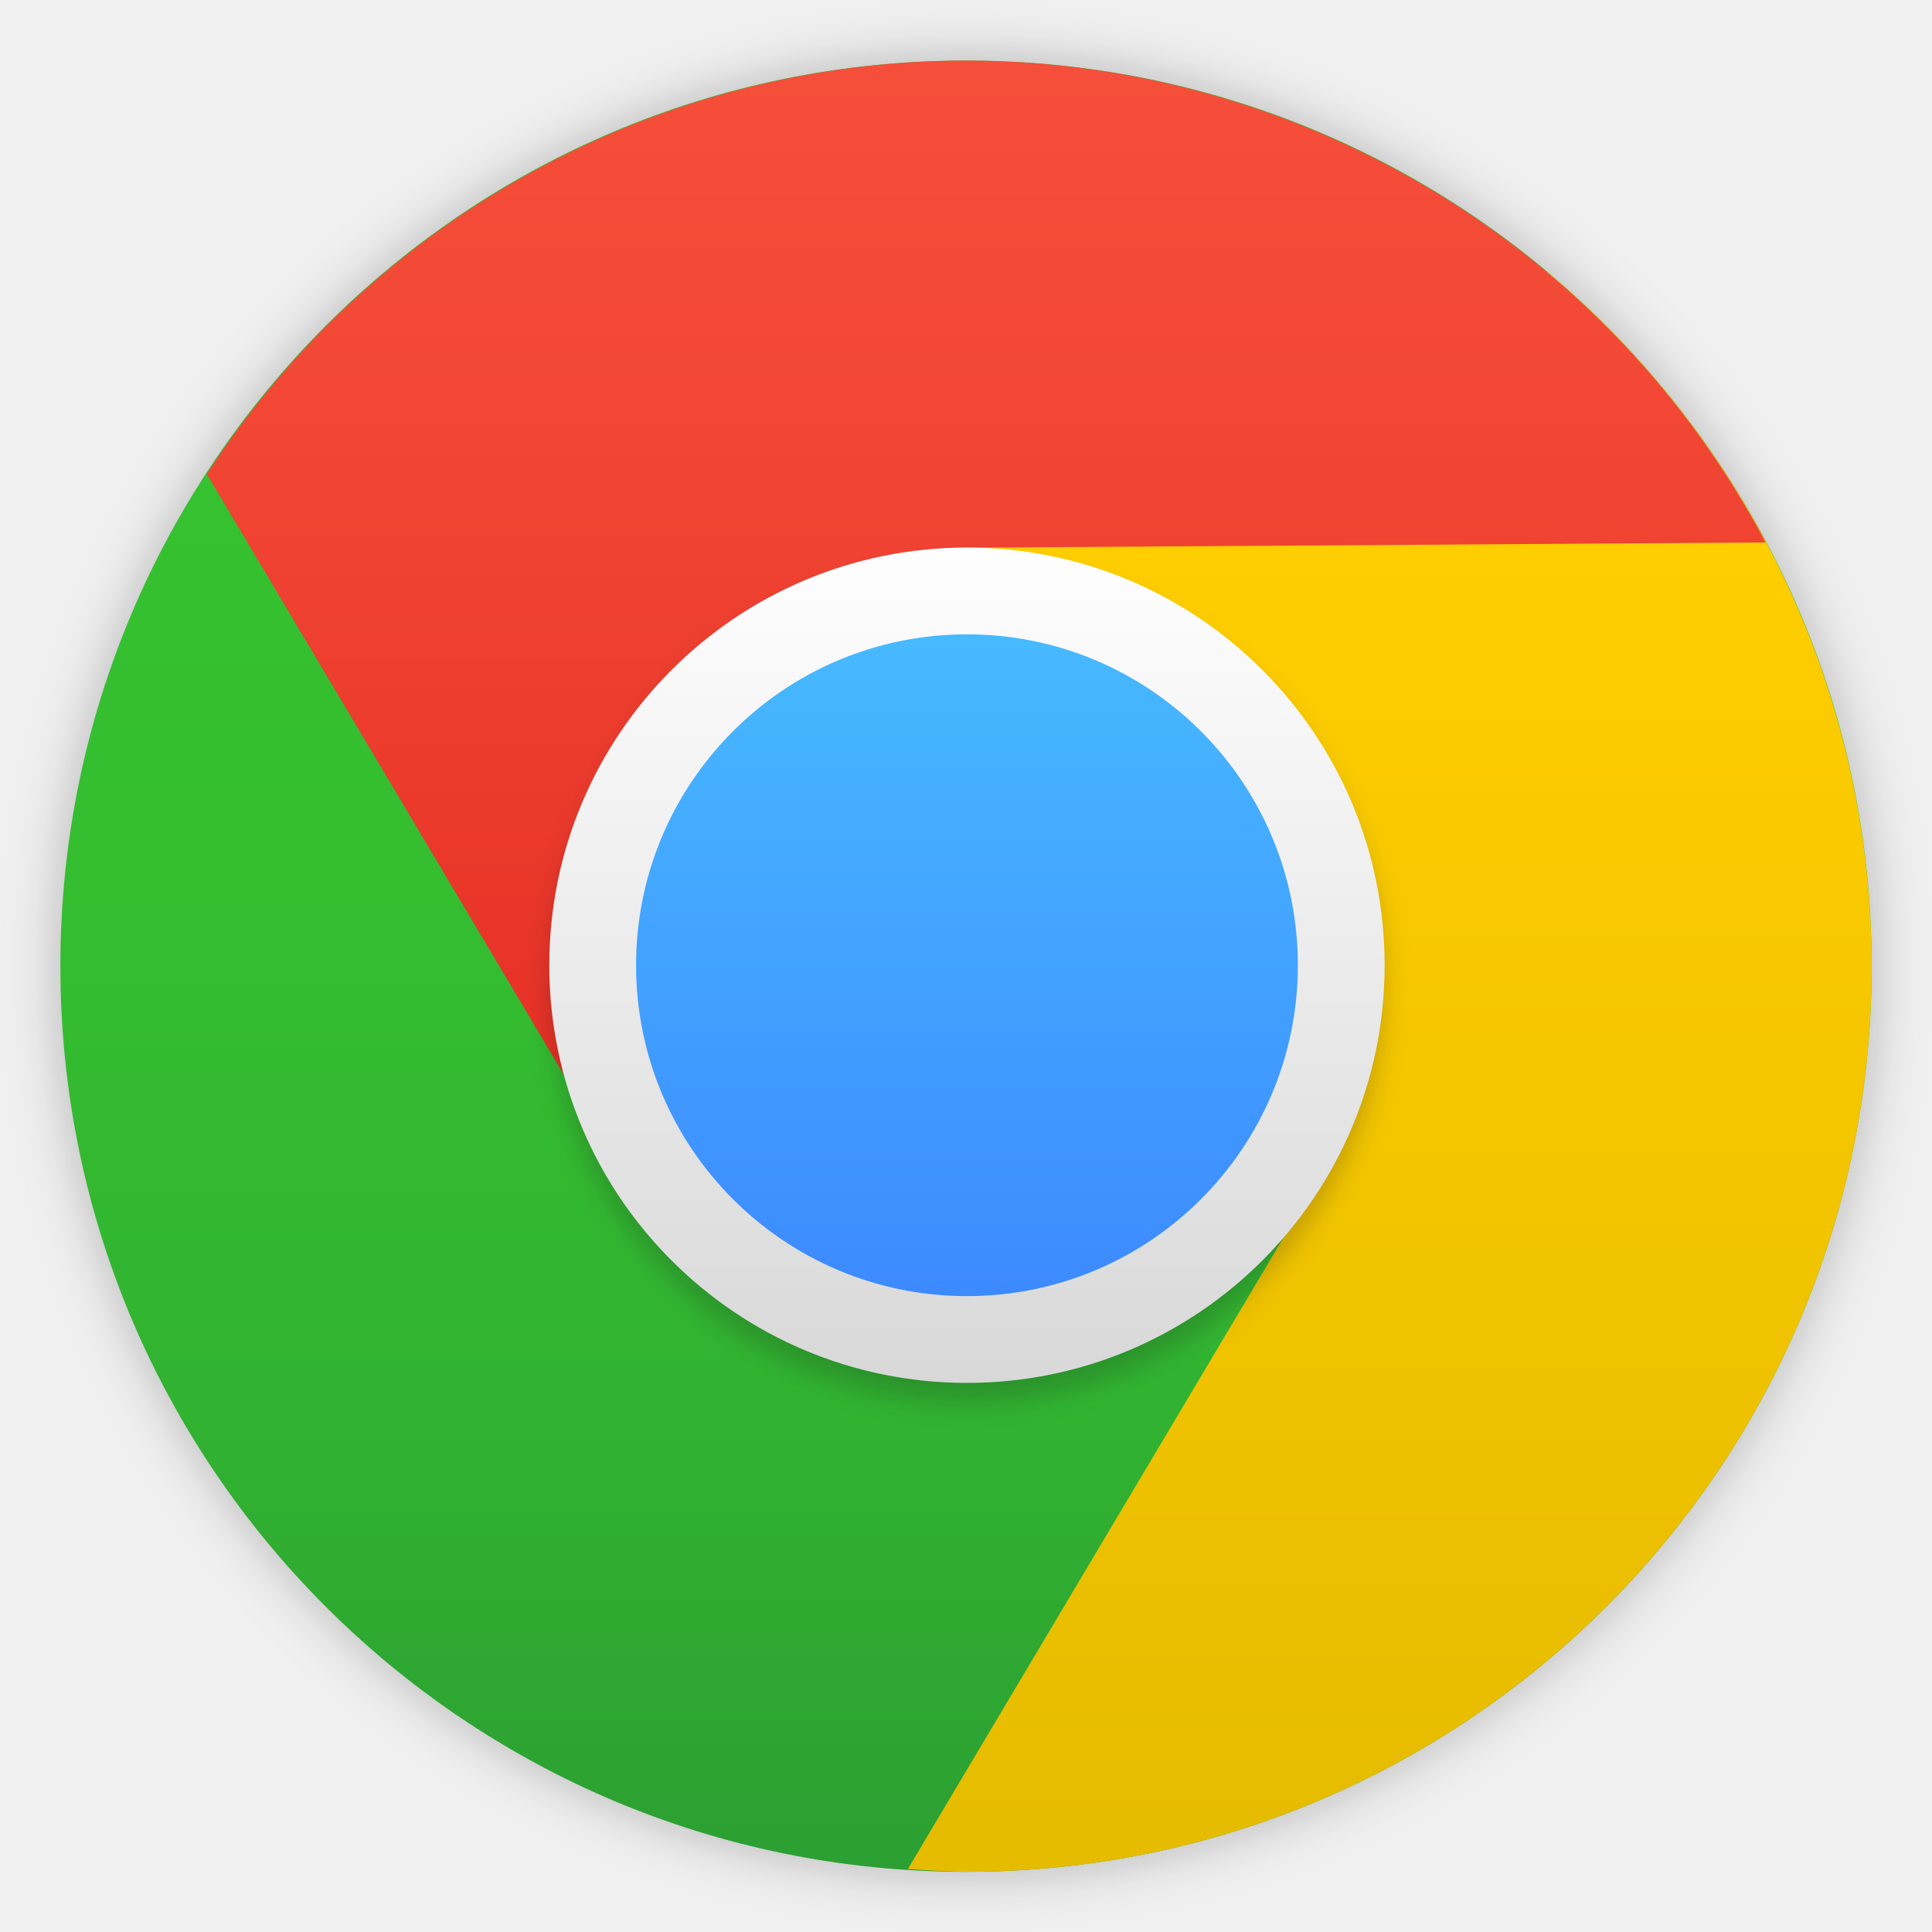
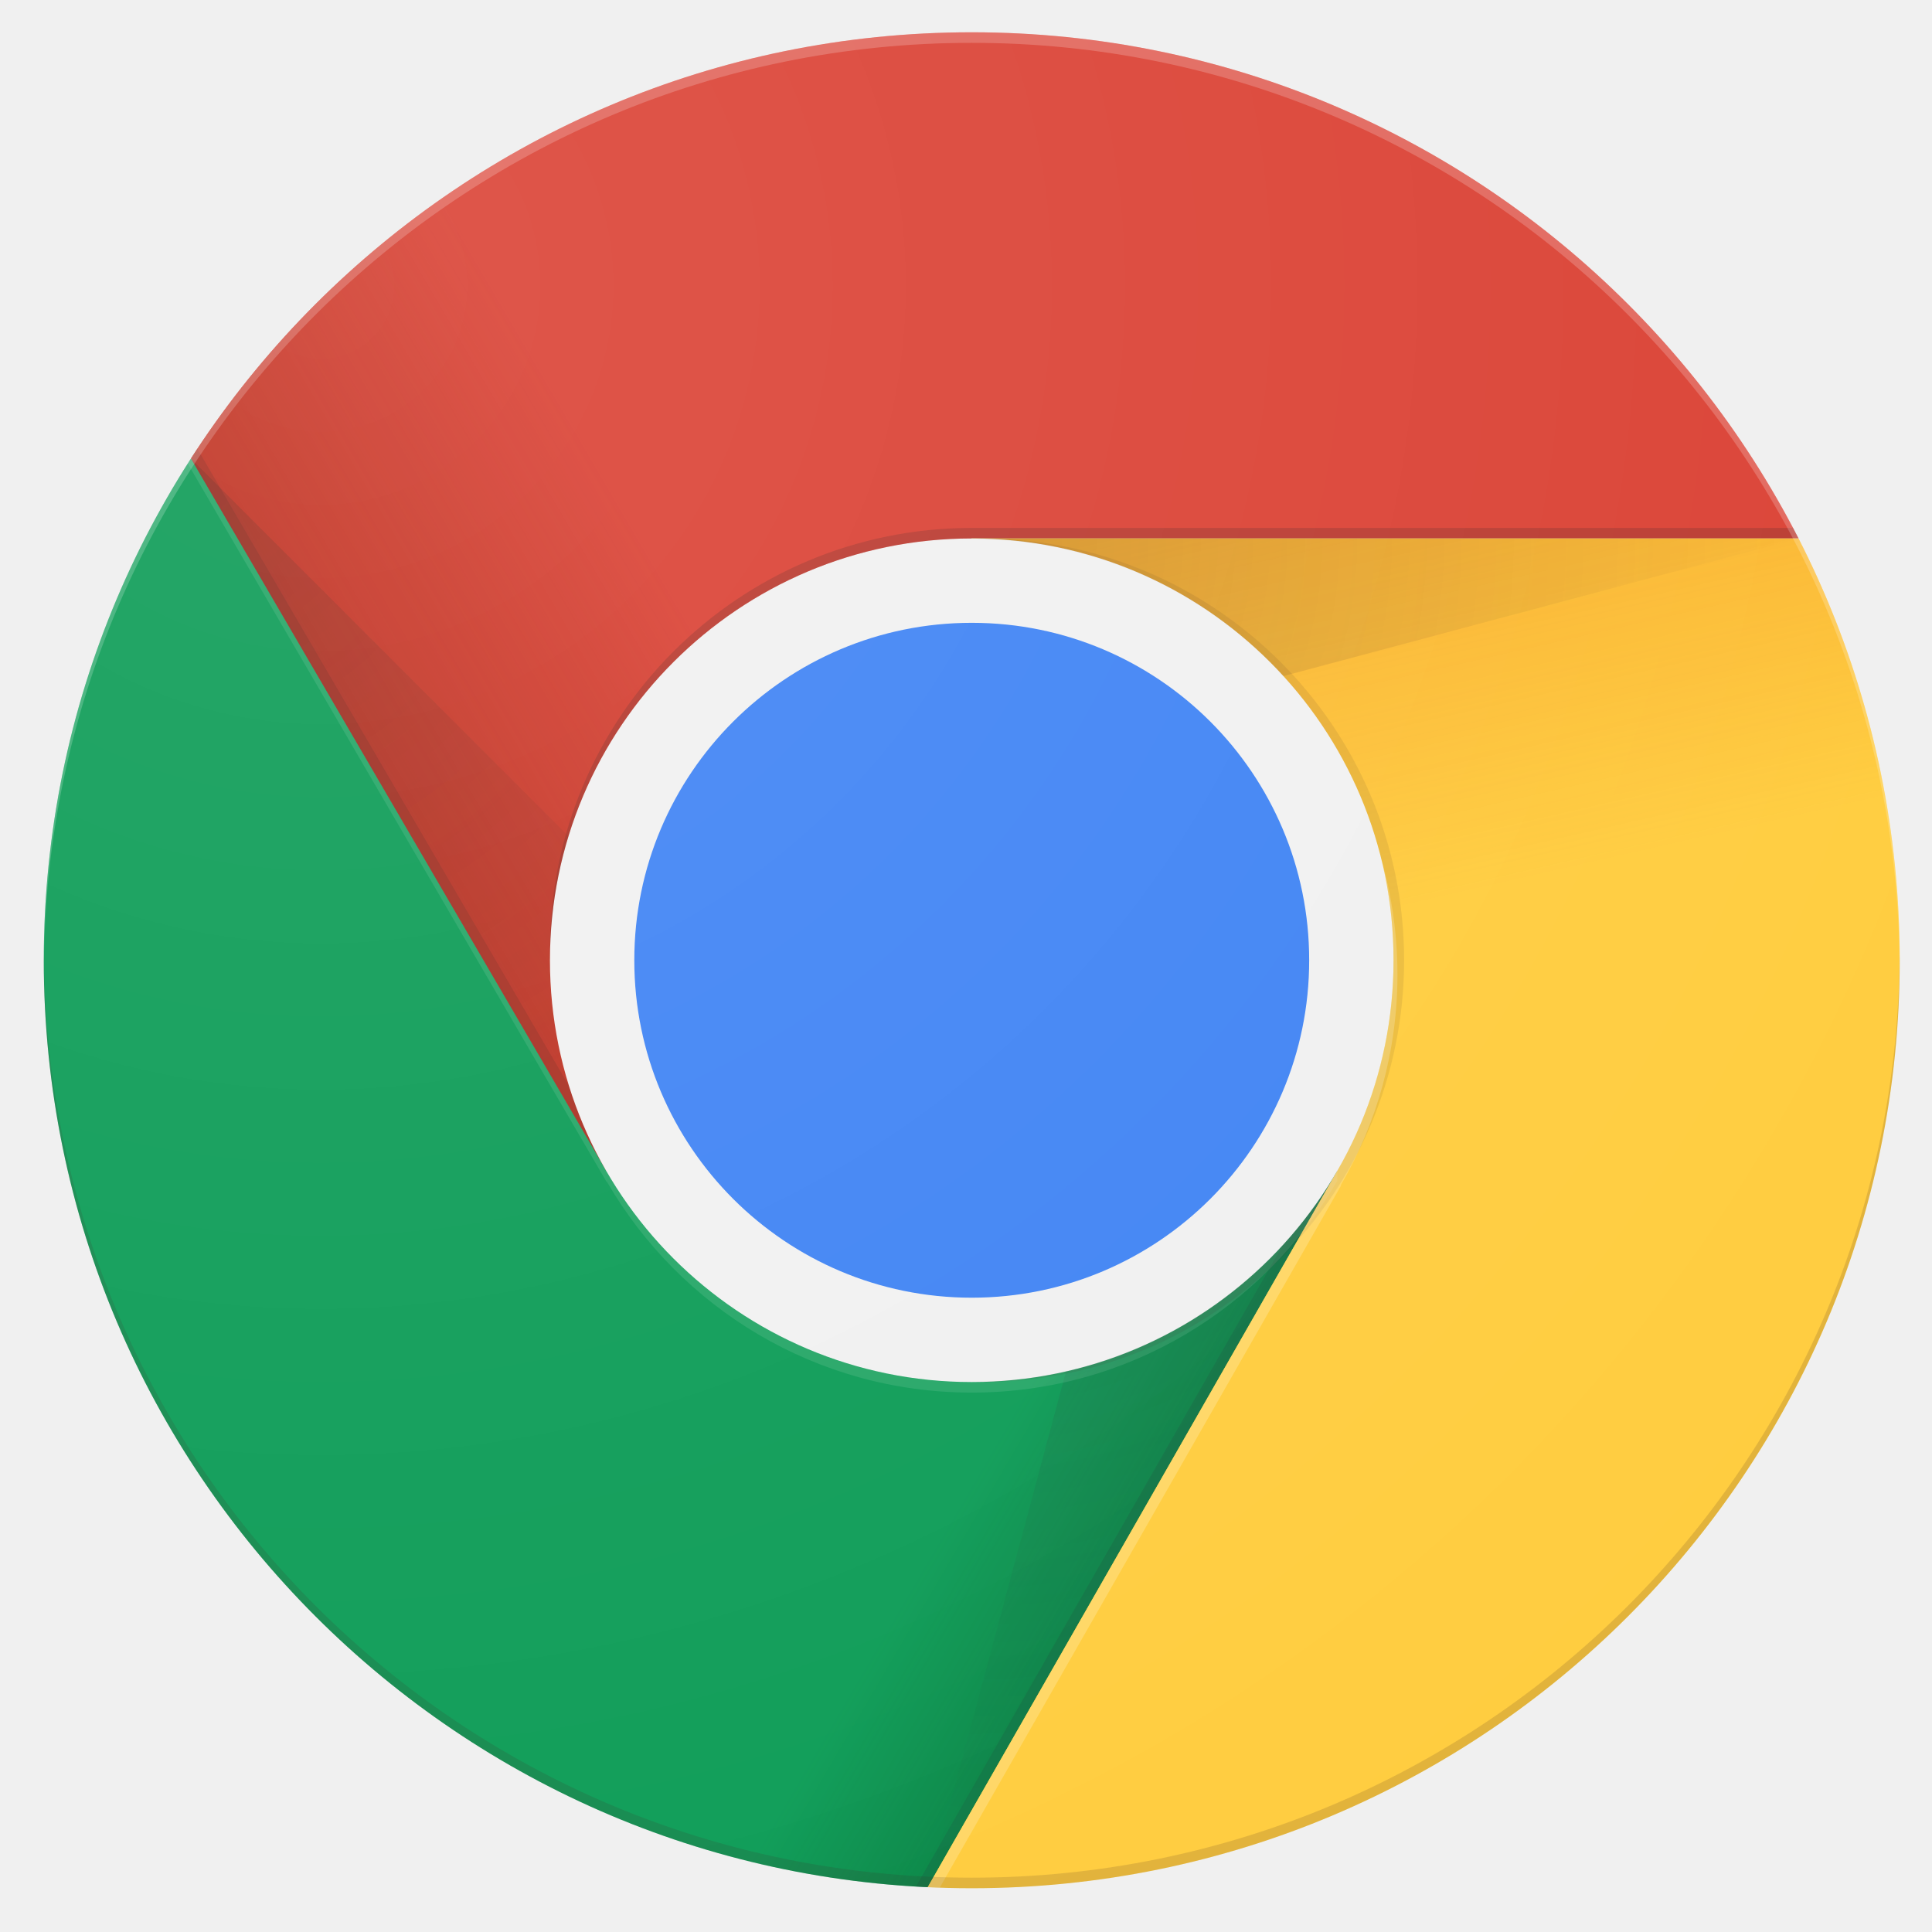
- <svg xmlns="http://www.w3.org/2000/svg" id="svg63" version="1.1" height="64" width="64">
-   <defs id="defs41">
-     <linearGradient gradientUnits="userSpaceOnUse" gradientTransform="matrix(4.705 0 0 4.705 41 70.362)" y2="199.98" y1="46.737" x2="17.187" x1="17.187" id="e">
-       <stop id="stop2" offset="0" stop-color="#35C130" />
-       <stop id="stop4" offset=".348" stop-color="#34BD30" />
-       <stop id="stop6" offset=".681" stop-color="#31B231" />
-       <stop id="stop8" offset="1" stop-color="#2C9F32" />
+ <svg xmlns="http://www.w3.org/2000/svg" xmlns:xlink="http://www.w3.org/1999/xlink" viewBox="1 1 128 128" version="1.1" id="svg137" width="128" height="128">
+   <defs id="defs3">
+     <circle id="a" cy="96" cx="96" r="88" />
+     <linearGradient xlink:href="#c" id="linearGradient4618" gradientUnits="userSpaceOnUse" x1="29.337" y1="75.021" x2="81.837" y2="44.354" />
+     <linearGradient xlink:href="#d" id="linearGradient4620" gradientUnits="userSpaceOnUse" x1="110.87" y1="164.5" x2="52.538" y2="130.33" />
+     <linearGradient xlink:href="#g" id="linearGradient4622" gradientUnits="userSpaceOnUse" x1="121.86" y1="49.804" x2="136.55" y2="114.13" />
+     <linearGradient xlink:href="#g" id="linearGradient4624" gradientUnits="userSpaceOnUse" x1="121.86" y1="49.804" x2="136.55" y2="114.13" />
+     <linearGradient xlink:href="#c" id="linearGradient4626" gradientUnits="userSpaceOnUse" x1="29.337" y1="75.021" x2="81.837" y2="44.354" />
+     <linearGradient xlink:href="#d" id="linearGradient4628" gradientUnits="userSpaceOnUse" x1="110.87" y1="164.5" x2="52.538" y2="130.33" />
+   </defs>
+   <clipPath id="b">
+     <use width="100%" overflow="visible" xlink:href="#a" height="100%" id="use5" style="overflow:visible" x="0" y="0" />
+   </clipPath>
+   <g transform="matrix(0.6986385,0,0,0.6986385,-1.688771,-2.449815)" clip-path="url(#b)" id="g17">
+     <path d="M 21.97,8 V 116 H 61.36 L 96,56 h 88 V 8 Z" id="path8" style="fill:#db4437" />
+     <linearGradient id="c" y2="44.354" gradientUnits="userSpaceOnUse" y1="75.021" x2="81.837" x1="29.337">
+       <stop stop-color="#A52714" stop-opacity=".6" offset="0" id="stop10" />
+       <stop stop-color="#A52714" stop-opacity="0" offset=".66" id="stop12" />
    </linearGradient>
-     <linearGradient gradientUnits="userSpaceOnUse" gradientTransform="matrix(1.7191 0 0 1.7191 340.09 368.45)" y2="198.44" y1="2.292" x2="95.97" x1="95.97" id="d">
-       <stop id="stop11" offset="0" stop-color="#47B9FF" />
-       <stop id="stop13" offset="1" stop-color="#3D8AFF" />
+     <path d="M 21.97,8 V 116 H 61.36 L 96,56 h 88 V 8 Z" id="path15" style="fill:url(#linearGradient4618)" />
+   </g>
+   <path clip-path="url(#b)" d="m 62.31,115.65 -39.83,-68.31 -0.58,1 39.54,67.8 z" transform="matrix(0.6986385,0,0,0.6986385,-1.688771,-2.449815)" id="path19" style="fill:#3e2723;fill-opacity:0.15" />
+   <g transform="matrix(0.6986385,0,0,0.6986385,-1.688771,-2.449815)" clip-path="url(#b)" id="g30">
+     <path d="m 8,184 h 83.77 l 38.88,-38.88 V 116 H 61.36 L 8,24.48 Z" id="path21" style="fill:#0f9d58" />
+     <linearGradient id="d" y2="130.33" gradientUnits="userSpaceOnUse" y1="164.5" x2="52.538" x1="110.87">
+       <stop stop-color="#055524" stop-opacity=".4" offset="0" id="stop23" />
+       <stop stop-color="#055524" stop-opacity="0" offset=".33" id="stop25" />
    </linearGradient>
-     <linearGradient gradientUnits="userSpaceOnUse" gradientTransform="matrix(5.1 0 0 5.1 2 2)" y2="188.93" y1="56.681" x2="114.75" x1="114.75" id="c">
-       <stop id="stop16" offset="0" stop-color="#ffce00" />
-       <stop id="stop18" offset="1" stop-color="#e6bc00" />
-     </linearGradient>
-     <linearGradient gradientUnits="userSpaceOnUse" gradientTransform="matrix(2.1699 0 0 2.1699 295.01 323.37)" y2="206.5" y1="-4.662" x2="103.67" x1="103.67" id="b">
-       <stop id="stop21" offset="0" stop-color="#fff" />
-       <stop id="stop23" offset="1" stop-color="#d7d7d7" />
-     </linearGradient>
-     <filter color-interpolation-filters="sRGB" height="1.072" width="1.072" y="-.036" x="-.036" id="g">
-       <feGaussianBlur id="feGaussianBlur26" stdDeviation="6.51" />
-     </filter>
-     <linearGradient gradientUnits="userSpaceOnUse" gradientTransform="matrix(4.705 0 0 4.705 41 42)" y2="209.87" y1="-9.007" x2="97.425" x1="97.425" id="a">
-       <stop id="stop29" offset="0" stop-color="#F6503B" />
-       <stop id="stop31" offset=".217" stop-color="#F24735" />
-       <stop id="stop33" offset=".572" stop-color="#E62F25" />
-       <stop id="stop35" offset="1" stop-color="#D4090D" />
-     </linearGradient>
-     <filter color-interpolation-filters="sRGB" height="1.072" width="1.072" y="-.036" x="-.036" id="f">
-       <feGaussianBlur id="feGaussianBlur38" stdDeviation="14.115" />
-     </filter>
-   </defs>
-   <g id="g61" transform="translate(0 -988.36)">
-     <g id="g59" stroke-width="15.683" transform="matrix(.063762 0 0 .063762 -.61424 985.88)">
-       <circle id="circle43" opacity=".25" filter="url(#f)" color="#000000" r="470.5" cy="540.86" cx="511.5" />
-       <circle id="circle45" fill="url(#e)" color="#000000" r="470.5" cy="540.86" cx="511.5" />
-       <path id="path47" fill="url(#c)" d="m813.41 151.74c-96.726 23.032-554.17 136.45-300.14 163.91 283.05 30.6 175.31 317.47 175.31 317.47l-207.26 348.37a470.5 470.5 0 0 0 30.168 1.51 470.5 470.5 0 0 0 470.5-470.5 470.5 470.5 0 0 0-168.59-360.76z" transform="translate(0 28.362)" />
-       <g id="g57">
-         <path id="path49" fill="url(#a)" color="#000000" d="M 511.5,42 C 352.119,42.175 203.661,123.026 117.05,256.82 L 327.4,610.66 c -2.71,-197.933 2.791,-242.095 185.947,-297.237 l -5.106,-18.312 418.71,-2.754 C 845.47,138.447 685.64,42.131 511.492,41.997 Z" transform="translate(0,28.362)" />
-         <circle id="circle51" opacity=".2" filter="url(#g)" fill="#111" color="#000000" r="216.99" cy="550.36" cx="512" />
-         <circle id="circle53" fill="url(#b)" color="#000000" r="216.99" cy="540.36" cx="512" />
-         <circle id="circle55" fill="url(#d)" color="#000000" r="171.91" cy="540.36" cx="512" />
-       </g>
+     <path d="m 8,184 h 83.77 l 38.88,-38.88 V 116 H 61.36 L 8,24.48 Z" id="path28" style="fill:url(#linearGradient4620)" />
+   </g>
+   <path clip-path="url(#b)" d="M 129.84,117.33 129.01,116.85 90.62,184 h 1.15 l 38.1,-66.64 z" transform="matrix(0.6986385,0,0,0.6986385,-1.688771,-2.449815)" id="path32" style="fill:#263238;fill-opacity:0.15" />
+   <g transform="matrix(0.6986385,0,0,0.6986385,-1.688771,-2.449815)" clip-path="url(#b)" id="g51">
+     <defs id="defs35">
+       <path id="e" d="m 8,184 h 83.77 l 38.88,-38.88 V 116 H 61.36 L 8,24.48 Z" />
+     </defs>
+     <clipPath id="f">
+       <use width="100%" overflow="visible" xlink:href="#e" height="100%" id="use37" style="overflow:visible" x="0" y="0" />
+     </clipPath>
+     <g clip-path="url(#f)" id="g49">
+       <path d="m 96,56 34.65,60 -38.88,68 H 184 V 56 Z" id="path40" style="fill:#ffcd40" />
+       <linearGradient id="g" y2="114.13" gradientUnits="userSpaceOnUse" y1="49.804" x2="136.55" x1="121.86">
+         <stop stop-color="#EA6100" stop-opacity=".3" offset="0" id="stop42" />
+         <stop stop-color="#EA6100" stop-opacity="0" offset=".66" id="stop44" />
+       </linearGradient>
+       <path d="m 96,56 34.65,60 -38.88,68 H 184 V 56 Z" id="path47" style="fill:url(#linearGradient4622)" />
    </g>
  </g>
+   <g transform="matrix(0.6986385,0,0,0.6986385,-1.688771,-2.449815)" clip-path="url(#b)" id="g57">
+     <path d="m 96,56 34.65,60 -38.88,68 H 184 V 56 Z" id="path53" style="fill:#ffcd40" />
+     <path d="m 96,56 34.65,60 -38.88,68 H 184 V 56 Z" id="path55" style="fill:url(#linearGradient4624)" />
+   </g>
+   <g transform="matrix(0.6986385,0,0,0.6986385,-1.688771,-2.449815)" clip-path="url(#b)" id="g71">
+     <defs id="defs60">
+       <path id="i" d="m 96,56 34.65,60 -38.88,68 H 184 V 56 Z" />
+     </defs>
+     <clipPath id="j">
+       <use width="100%" overflow="visible" xlink:href="#i" height="100%" id="use62" style="overflow:visible" x="0" y="0" />
+     </clipPath>
+     <g clip-path="url(#j)" id="g69">
+       <path d="M 21.97,8 V 116 H 61.36 L 96,56 h 88 V 8 Z" id="path65" style="fill:#db4437" />
+       <path d="M 21.97,8 V 116 H 61.36 L 96,56 h 88 V 8 Z" id="path67" style="fill:url(#linearGradient4626)" />
+     </g>
+   </g>
+   <radialGradient id="l" gradientUnits="userSpaceOnUse" cy="55.948" cx="668.18" gradientTransform="translate(-576)" r="84.078">
+     <stop stop-color="#3E2723" stop-opacity=".2" offset="0" id="stop73" />
+     <stop stop-color="#3E2723" stop-opacity="0" offset="1" id="stop75" />
+   </radialGradient>
+   <path clip-path="url(#b)" d="M 96,56 V 76.95 L 174.4,56 Z" transform="matrix(0.6986385,0,0,0.6986385,-1.688771,-2.449815)" id="path78" style="fill:url(#l)" />
+   <g transform="matrix(0.6986385,0,0,0.6986385,-1.688771,-2.449815)" clip-path="url(#b)" id="g92">
+     <defs id="defs81">
+       <path id="m" d="M 21.97,8 V 48.34 L 61.36,116 96,56 h 88 V 8 Z" />
+     </defs>
+     <clipPath id="n">
+       <use width="100%" overflow="visible" xlink:href="#m" height="100%" id="use83" style="overflow:visible" x="0" y="0" />
+     </clipPath>
+     <g clip-path="url(#n)" id="g90">
+       <path d="m 8,184 h 83.77 l 38.88,-38.88 V 116 H 61.36 L 8,24.48 Z" id="path86" style="fill:#0f9d58" />
+       <path d="m 8,184 h 83.77 l 38.88,-38.88 V 116 H 61.36 L 8,24.48 Z" id="path88" style="fill:url(#linearGradient4628)" />
+     </g>
+   </g>
+   <radialGradient id="p" gradientUnits="userSpaceOnUse" cy="48.52" cx="597.88" gradientTransform="translate(-576)" r="78.044">
+     <stop stop-color="#3E2723" stop-opacity=".2" offset="0" id="stop94" />
+     <stop stop-color="#3E2723" stop-opacity="0" offset="1" id="stop96" />
+   </radialGradient>
+   <path clip-path="url(#b)" d="M 21.97,48.45 79.22,105.69 61.36,116 Z" transform="matrix(0.6986385,0,0,0.6986385,-1.688771,-2.449815)" id="path99" style="fill:url(#p)" />
+   <radialGradient id="q" gradientUnits="userSpaceOnUse" cy="96.138" cx="671.84" gradientTransform="translate(-576)" r="87.87">
+     <stop stop-color="#263238" stop-opacity=".2" offset="0" id="stop101" />
+     <stop stop-color="#263238" stop-opacity="0" offset="1" id="stop103" />
+   </radialGradient>
+   <path clip-path="url(#b)" d="m 91.83,183.89 20.96,-78.2 17.86,10.31 z" transform="matrix(0.6986385,0,0,0.6986385,-1.688771,-2.449815)" id="path106" style="fill:url(#q)" />
+   <g transform="matrix(0.6986385,0,0,0.6986385,-1.688771,-2.449815)" clip-path="url(#b)" id="g112">
+     <circle cy="96" cx="96" r="40" id="circle108" style="fill:#f1f1f1" />
+     <circle cy="96" cx="96" r="32" id="circle110" style="fill:#4285f4" />
+   </g>
+   <g transform="matrix(0.6986385,0,0,0.6986385,-1.688771,-2.449815)" clip-path="url(#b)" id="g122">
+     <path d="M 96,55 C 73.91,55 56,72.91 56,95 v 1 C 56,73.91 73.91,56 96,56 h 88 v -1 z" id="path114" style="fill:#3e2723;fill-opacity:0.2" />
+     <path d="m 130.6,116 c -6.92,11.94 -19.81,20 -34.6,20 -14.8,0 -27.69,-8.06 -34.61,-20 H 61.35 L 8,24.48 v 1 L 61.36,117 h 0.04 c 6.92,11.94 19.81,20 34.61,20 14.79,0 27.68,-8.05 34.6,-20 h 0.05 v -1 z" id="path116" style="fill:#ffffff;fill-opacity:0.1" />
+     <path d="m 97,56 c -0.17,0 -0.33,0.02 -0.5,0.03 21.86,0.27 39.5,18.05 39.5,39.97 0,21.92 -17.64,39.7 -39.5,39.97 0.17,0 0.33,0.03 0.5,0.03 22.09,0 40,-17.91 40,-40 0,-22.09 -17.91,-40 -40,-40 z" id="path118" style="opacity:0.1;fill:#3e2723" />
+     <path d="m 131,117.33 c 3.4,-5.88 5.37,-12.68 5.37,-19.96 0,-4.22 -0.66,-8.28 -1.87,-12.09 0.95,3.42 1.5,7.01 1.5,10.73 0,7.28 -1.97,14.08 -5.37,19.96 l 0.02,0.04 -38.88,68 h 1.16 l 38.09,-66.64 z" id="path120" style="fill:#ffffff;fill-opacity:0.2" />
+   </g>
+   <g transform="matrix(0.6986385,0,0,0.6986385,-1.688771,-2.449815)" clip-path="url(#b)" id="g128">
+     <path d="m 96,9 c 48.43,0 87.72,39.13 87.99,87.5 0,-0.17 0.01,-0.33 0.01,-0.5 C 184,47.4 144.6,8 96,8 47.4,8 8,47.4 8,96 8,96.17 8.01,96.33 8.01,96.5 8.28,48.13 47.57,9 96,9 Z" id="path124" style="fill:#ffffff;fill-opacity:0.2" />
+     <path d="m 96,183 c 48.43,0 87.72,-39.13 87.99,-87.5 0,0.17 0.01,0.33 0.01,0.5 0,48.6 -39.4,88 -88,88 C 47.4,184 8,144.6 8,96 8,95.83 8.01,95.67 8.01,95.5 8.28,143.87 47.57,183 96,183 Z" id="path126" style="fill:#3e2723;fill-opacity:0.15" />
+   </g>
+   <radialGradient id="r" gradientUnits="userSpaceOnUse" cy="32.014" cx="34.286" gradientTransform="matrix(0.6986385,0,0,0.6986385,-1.688772,-2.449815)" r="176.75">
+     <stop stop-color="#fff" stop-opacity=".1" offset="0" id="stop130" />
+     <stop stop-color="#fff" stop-opacity="0" offset="1" id="stop132" />
+   </radialGradient>
+   <circle cy="64.619" cx="65.381" r="61.48" id="circle135" style="fill:url(#r);stroke-width:0.699" />
</svg>
